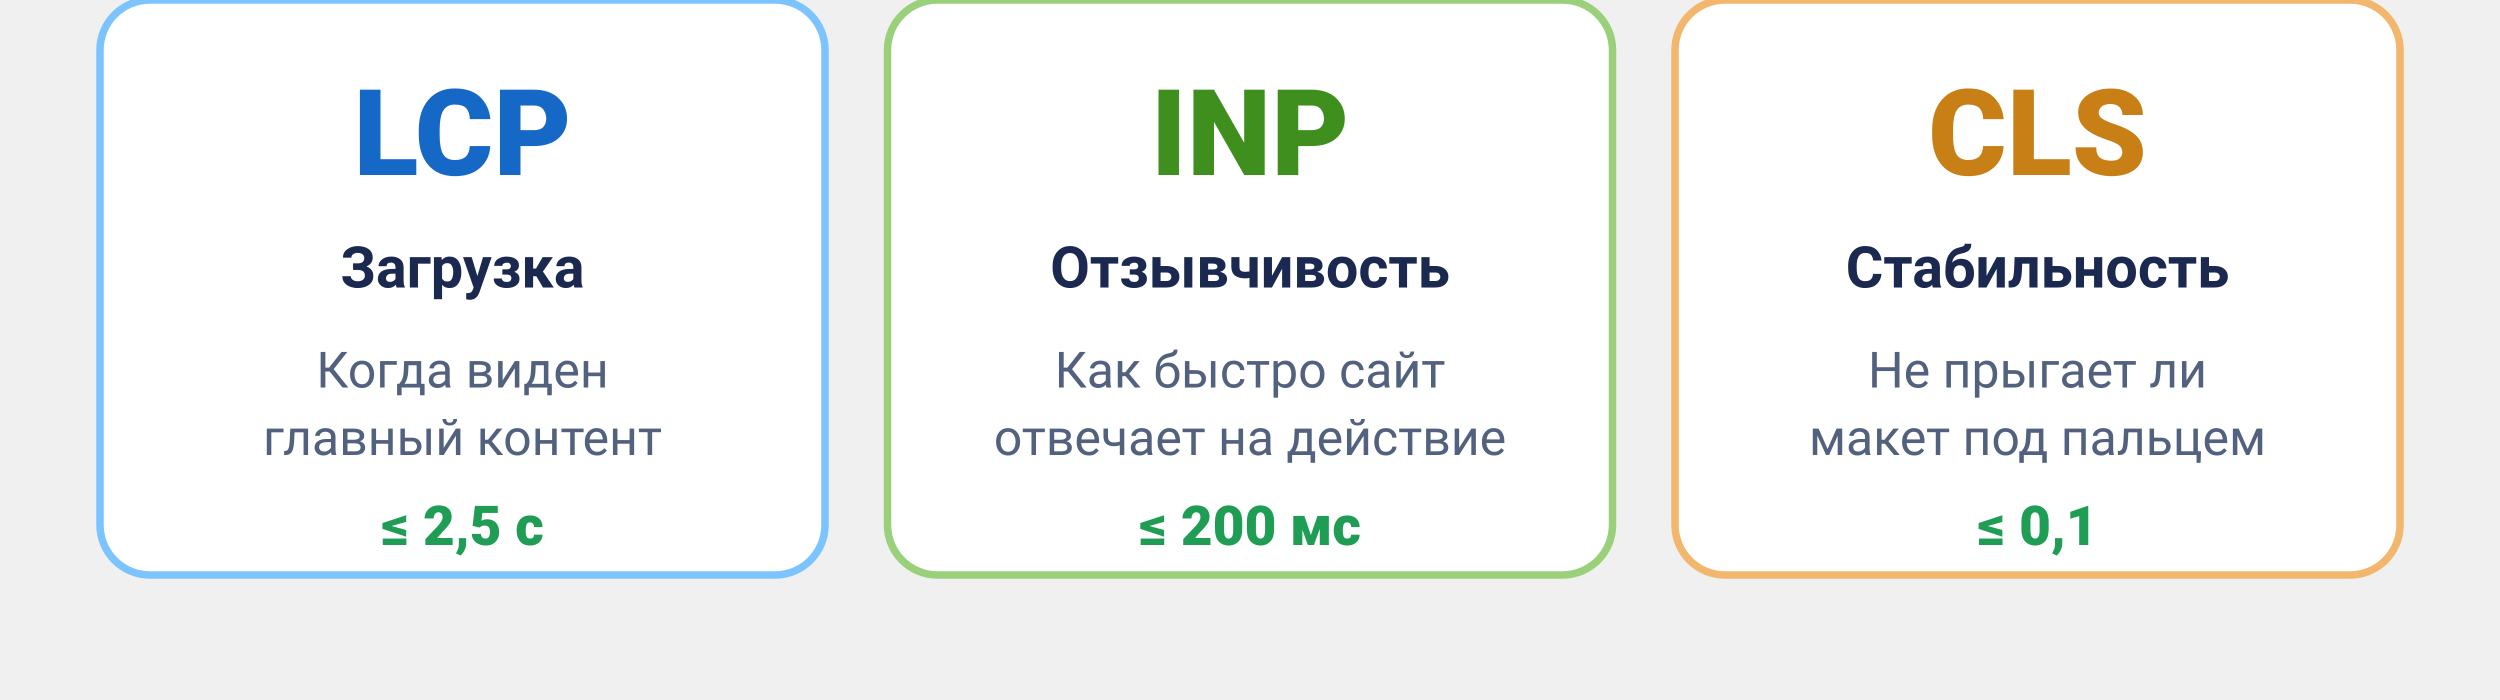
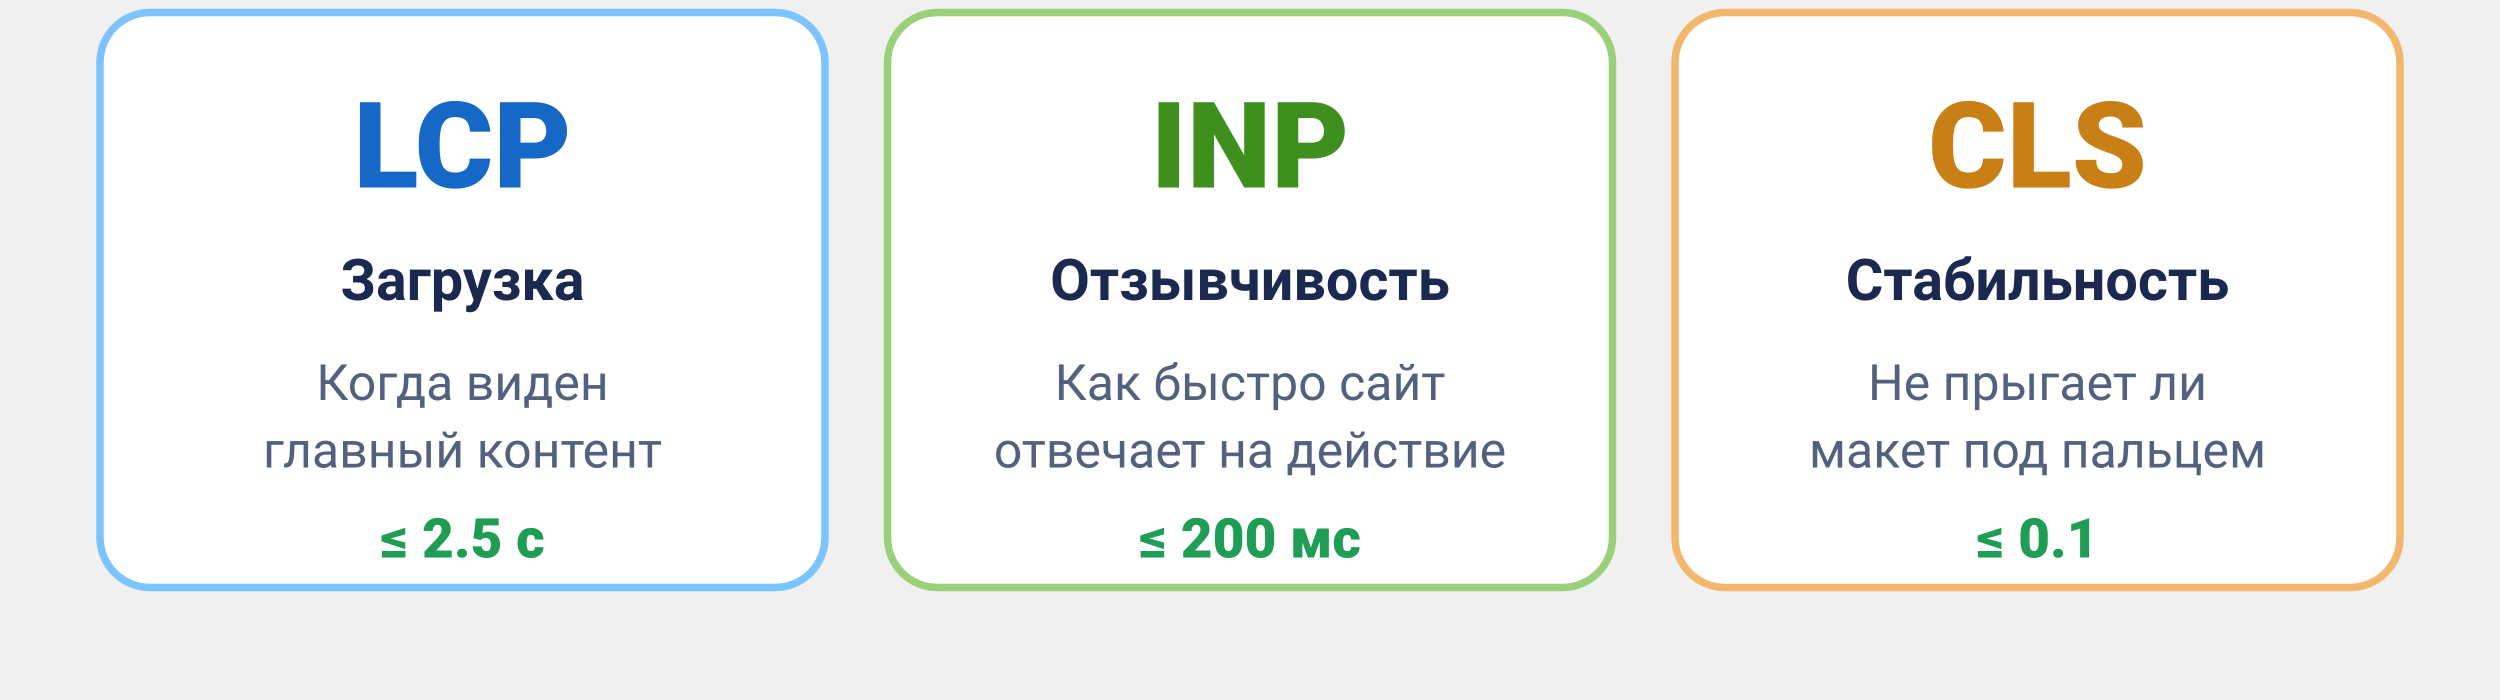
<svg xmlns="http://www.w3.org/2000/svg" width="1000" height="280" viewBox="0 0 1000 280" font-family="-apple-system, 'Segoe UI', Roboto, sans-serif">
-   <g transform="translate(40,0)">
+   <g transform="translate(40,5)">
    <rect width="290" height="230" rx="20" fill="#fff" stroke="#7cc4ff" stroke-width="3" />
    <text x="145" y="70" fill="#1668c7" font-size="48" font-weight="800" text-anchor="middle">LCP</text>
    <text x="145" y="115" fill="#1b2950" font-size="23" font-weight="700" text-anchor="middle">Загрузка</text>
    <text x="145" y="155" fill="#52617e" font-size="20" text-anchor="middle">Когда виден</text>
    <text x="145" y="182" fill="#52617e" font-size="20" text-anchor="middle">главный контент</text>
-     <text x="145" y="218" fill="#1f9d55" font-size="22" font-weight="800" text-anchor="middle">≤ 2,5 с</text>
+     <text x="145" y="218" fill="#1f9d55" font-size="22" font-weight="800" text-anchor="middle">≤ 2.5 с</text>
  </g>
-   <g transform="translate(355,0)">
+   <g transform="translate(355,5)">
    <rect width="290" height="230" rx="20" fill="#fff" stroke="#9ad07a" stroke-width="3" />
    <text x="145" y="70" fill="#3f8f1f" font-size="48" font-weight="800" text-anchor="middle">INP</text>
    <text x="145" y="115" fill="#1b2950" font-size="23" font-weight="700" text-anchor="middle">Отзывчивость</text>
    <text x="145" y="155" fill="#52617e" font-size="20" text-anchor="middle">Как быстро сайт</text>
    <text x="145" y="182" fill="#52617e" font-size="20" text-anchor="middle">отвечает на действие</text>
    <text x="145" y="218" fill="#1f9d55" font-size="22" font-weight="800" text-anchor="middle">≤ 200 мс</text>
  </g>
-   <g transform="translate(670,0)">
+   <g transform="translate(670,5)">
    <rect width="290" height="230" rx="20" fill="#fff" stroke="#f2b66d" stroke-width="3" />
    <text x="145" y="70" fill="#c77f16" font-size="48" font-weight="800" text-anchor="middle">CLS</text>
    <text x="145" y="115" fill="#1b2950" font-size="23" font-weight="700" text-anchor="middle">Стабильность</text>
    <text x="145" y="155" fill="#52617e" font-size="20" text-anchor="middle">Не прыгает ли</text>
    <text x="145" y="182" fill="#52617e" font-size="20" text-anchor="middle">макет под пальцем</text>
-     <text x="145" y="218" fill="#1f9d55" font-size="22" font-weight="800" text-anchor="middle">≤ 0,1</text>
+     <text x="145" y="218" fill="#1f9d55" font-size="22" font-weight="800" text-anchor="middle">≤ 0.1</text>
  </g>
</svg>
